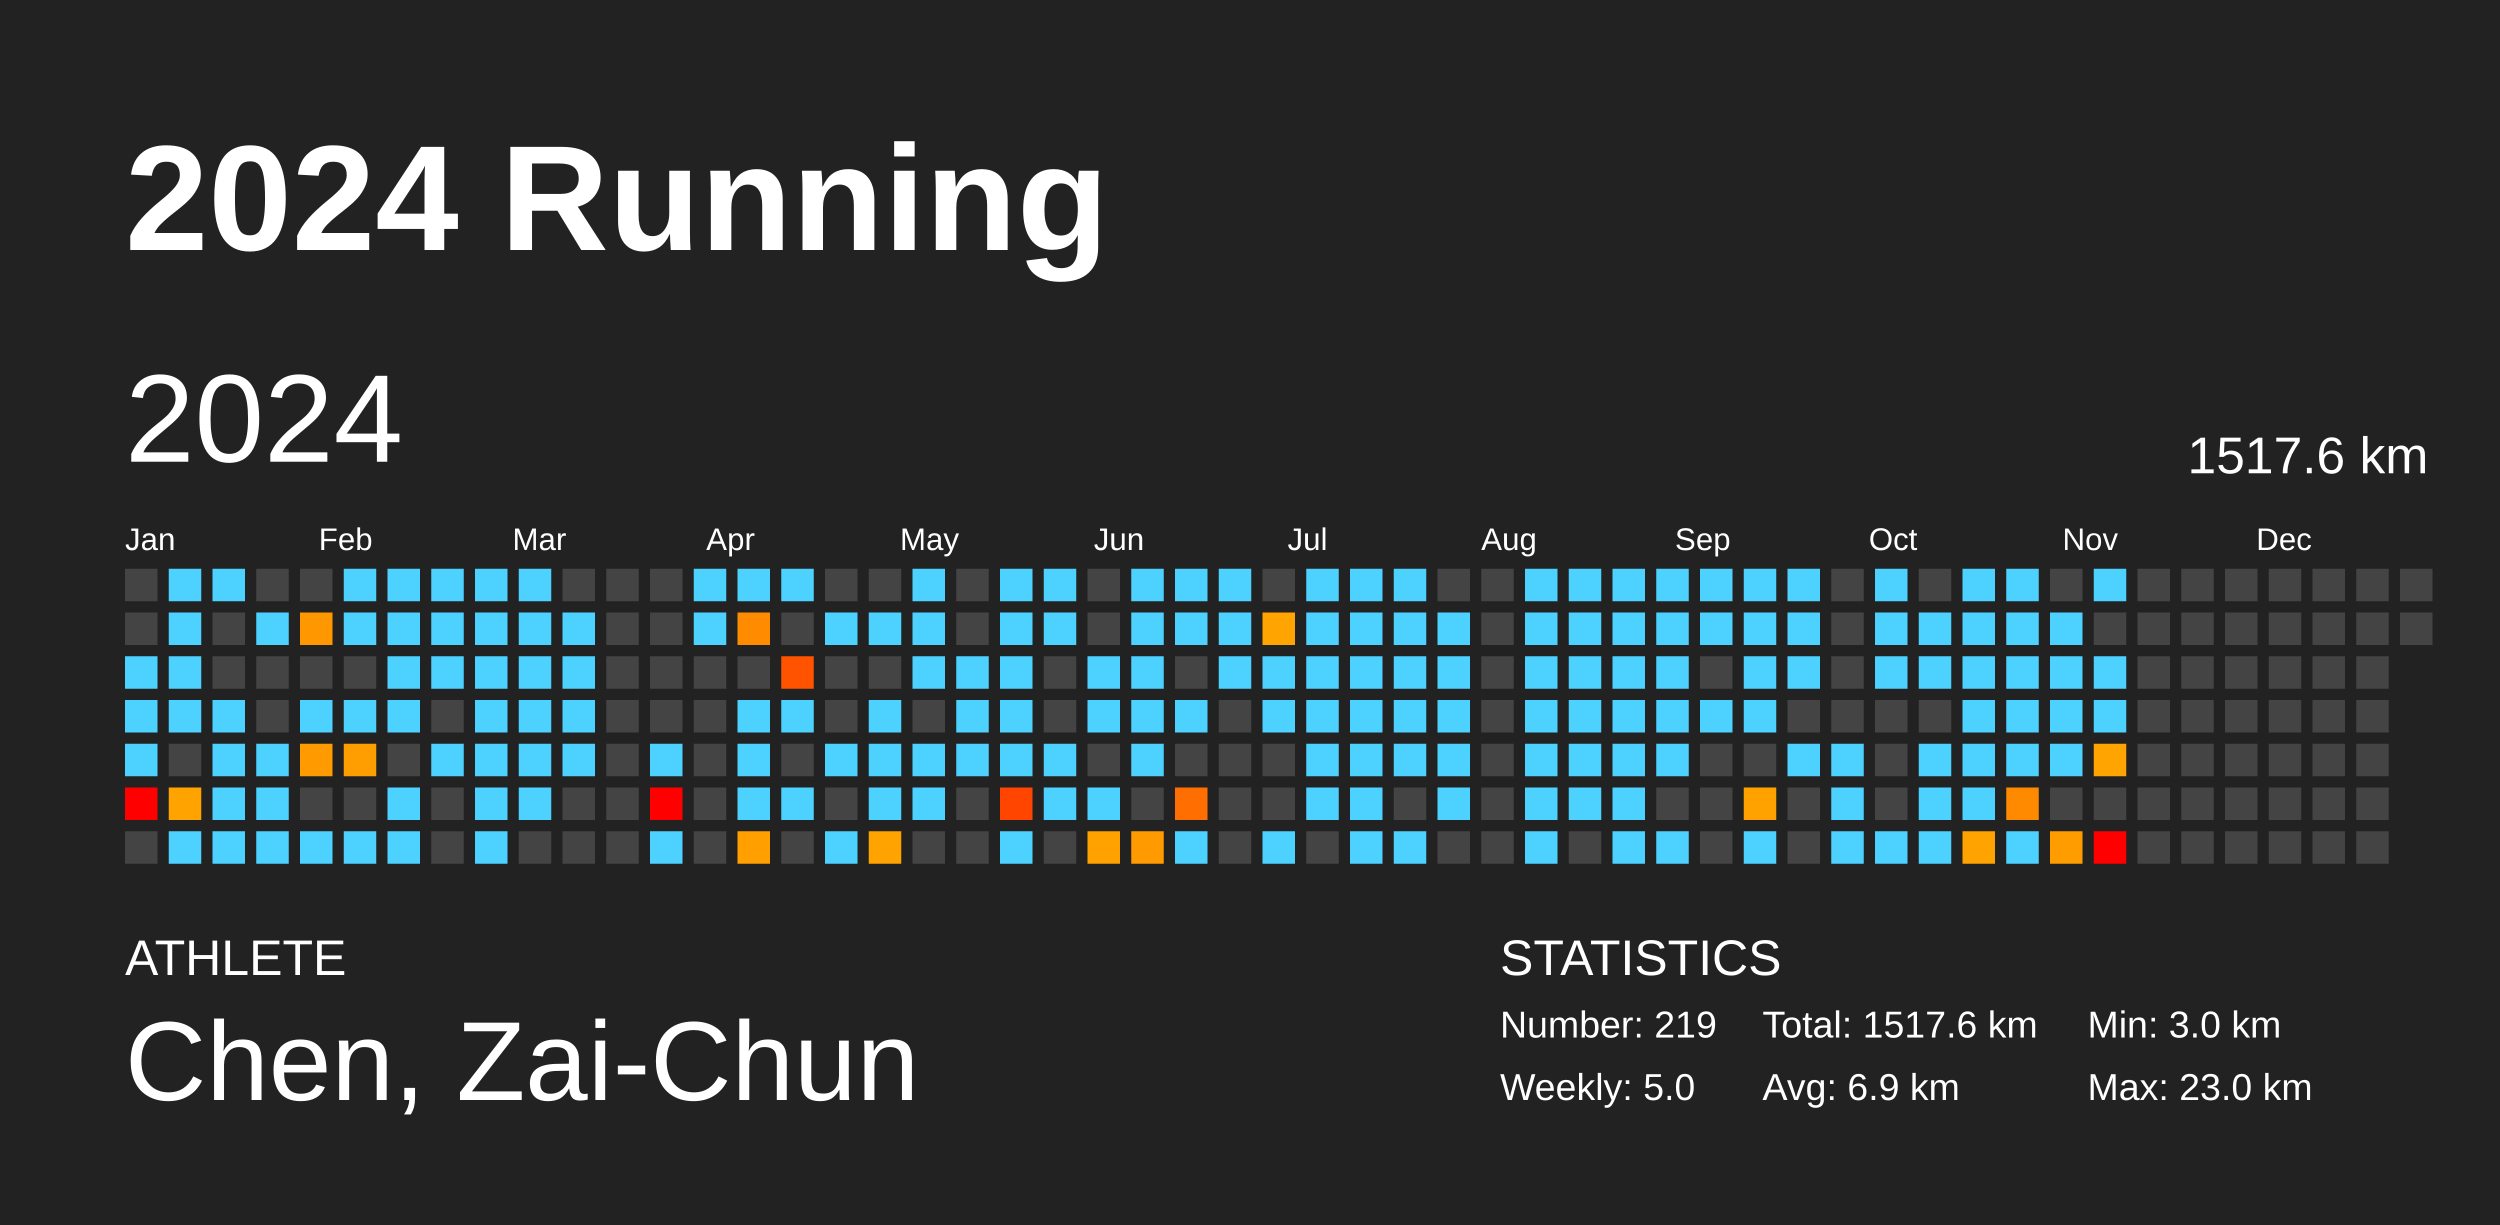
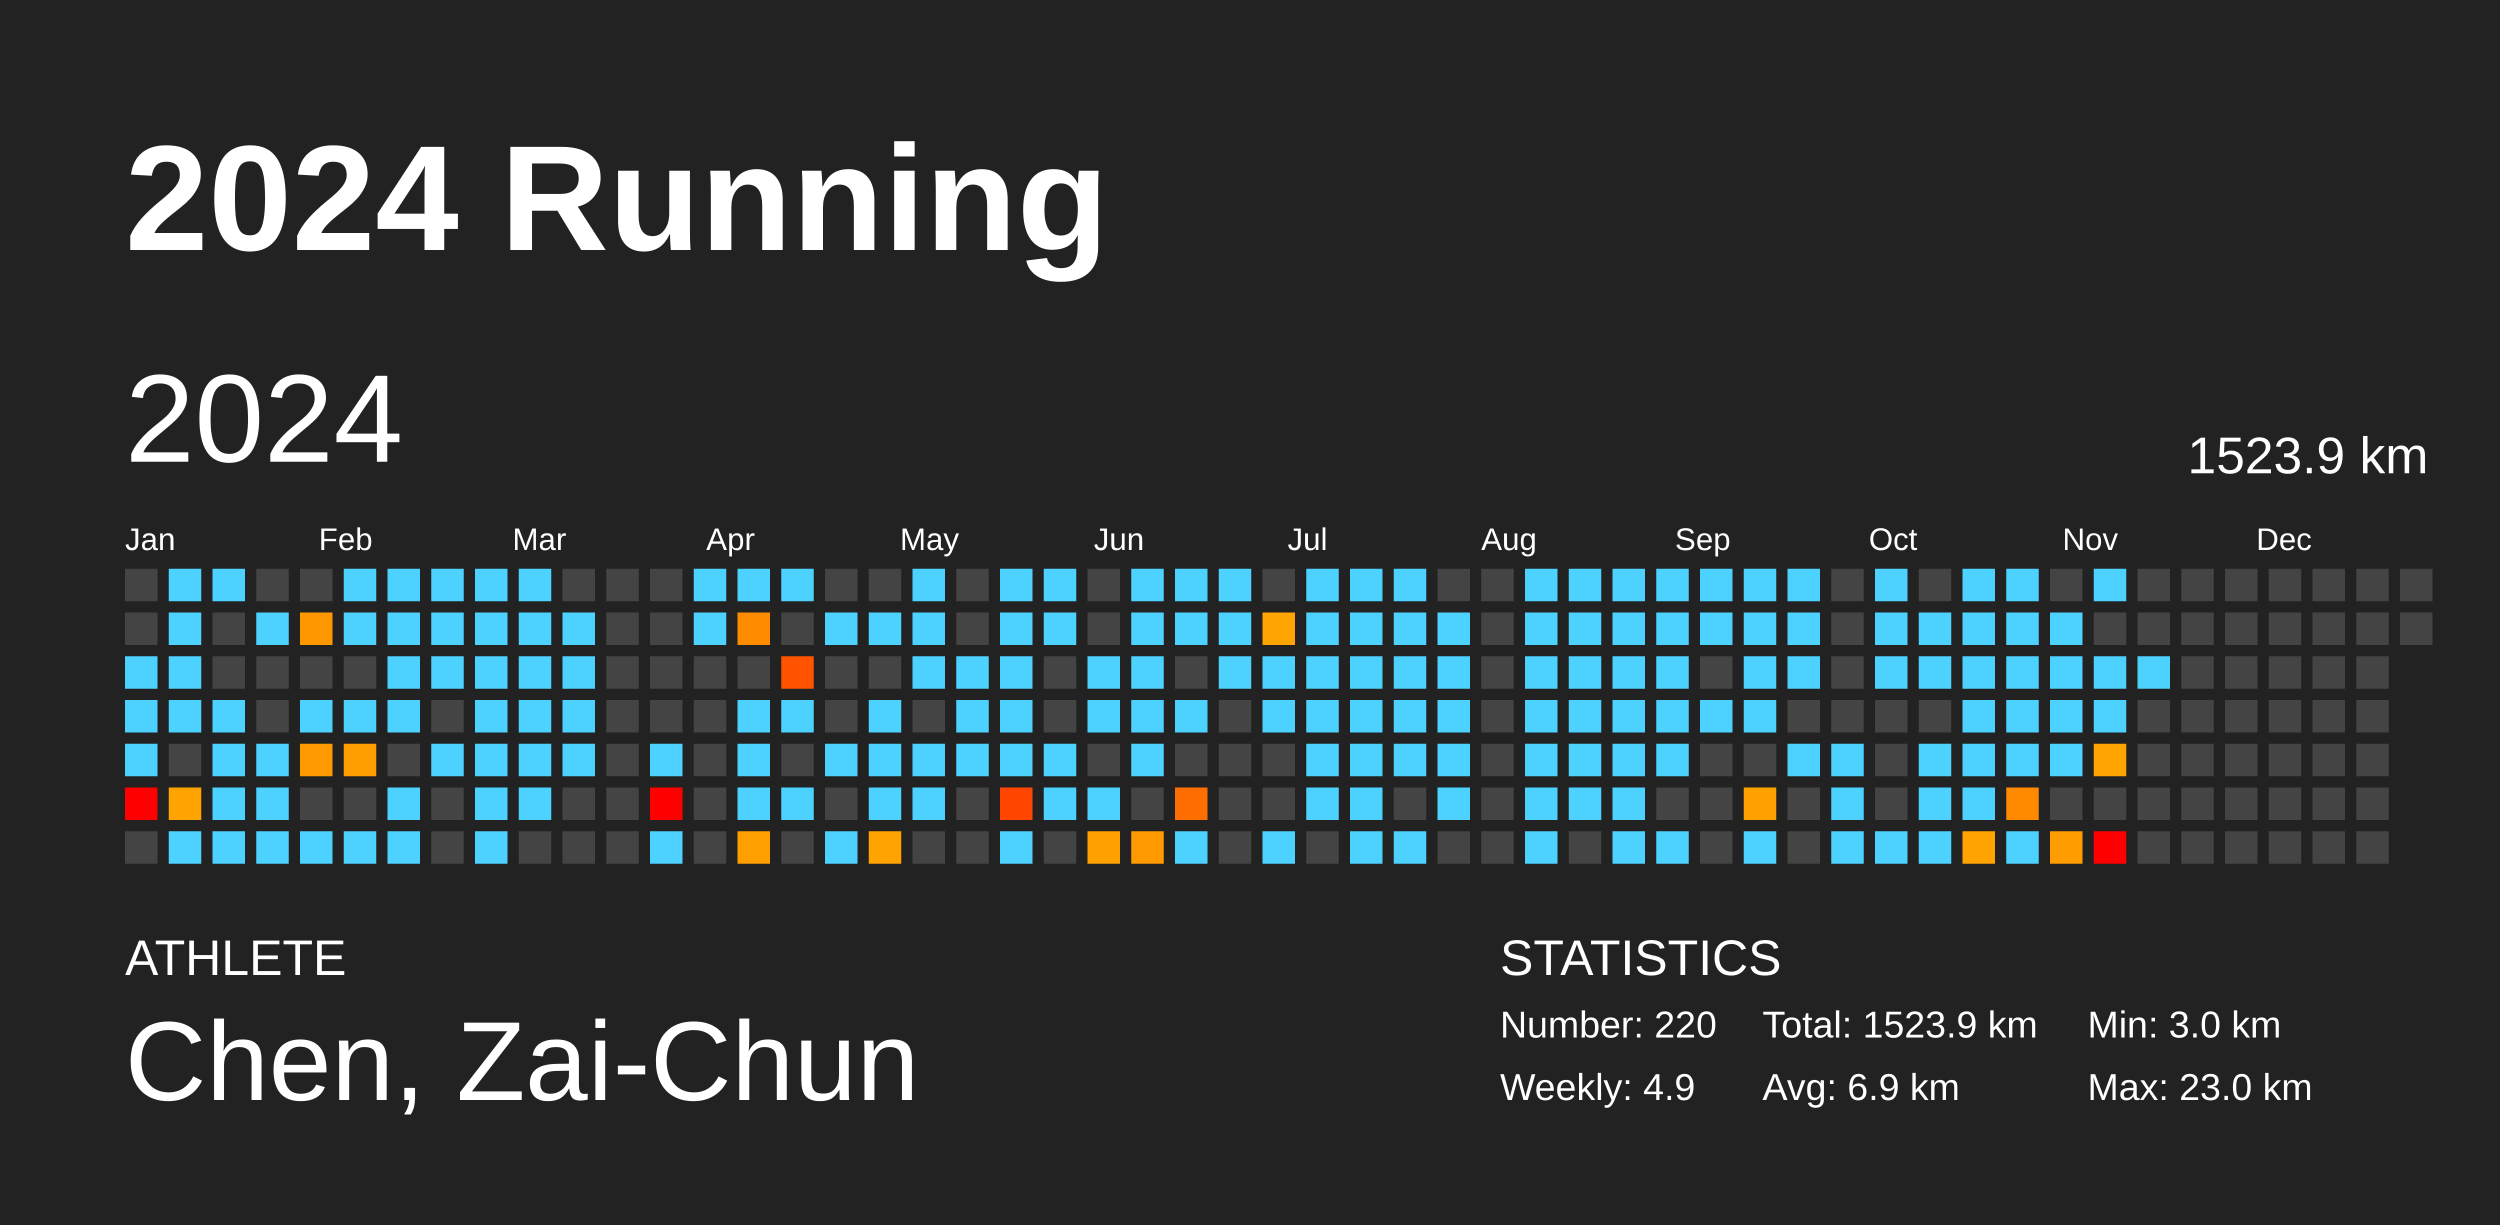
<svg xmlns="http://www.w3.org/2000/svg" baseProfile="full" height="98mm" version="1.1" viewBox="0,0,200,98" width="200mm">
  <defs />
  <rect fill="#222222" height="98" width="200" x="0" y="0" />
  <text fill="#FFFFFF" style="font-size:12px; font-family:Arial; font-weight:bold;" x="10" y="20">2024 Running</text>
  <text fill="#FFFFFF" style="font-size:4px; font-family:Arial" x="10" y="78">ATHLETE</text>
  <text fill="#FFFFFF" style="font-size:9px; font-family:Arial" x="10" y="88">Chen, Zai-Chun</text>
  <text fill="#FFFFFF" style="font-size:4px; font-family:Arial" x="120" y="78">STATISTICS</text>
-   <text fill="#FFFFFF" style="font-size:3px; font-family:Arial" x="120" y="83">Number: 219</text>
-   <text fill="#FFFFFF" style="font-size:3px; font-family:Arial" x="120" y="88">Weekly: 5.0</text>
-   <text fill="#FFFFFF" style="font-size:3px; font-family:Arial" x="141" y="83">Total: 1517.6 km</text>
+   <text fill="#FFFFFF" style="font-size:3px; font-family:Arial" x="120" y="83">Number: 220</text>
+   <text fill="#FFFFFF" style="font-size:3px; font-family:Arial" x="120" y="88">Weekly: 4.9</text>
+   <text fill="#FFFFFF" style="font-size:3px; font-family:Arial" x="141" y="83">Total: 1523.9 km</text>
  <text fill="#FFFFFF" style="font-size:3px; font-family:Arial" x="141" y="88">Avg: 6.9 km</text>
  <text fill="#FFFFFF" style="font-size:3px; font-family:Arial" x="167" y="83">Min: 3.0 km</text>
  <text fill="#FFFFFF" style="font-size:3px; font-family:Arial" x="167" y="88">Max: 23.0 km</text>
  <text dominant-baseline="hanging" fill="#FFFFFF" style="font-size:10.0px; font-family:Arial;" x="10" y="30">2024</text>
-   <text dominant-baseline="hanging" fill="#FFFFFF" style="font-size:4.125px; font-family:Arial;" x="175" y="35">1517.6 km</text>
+   <text dominant-baseline="hanging" fill="#FFFFFF" style="font-size:4.125px; font-family:Arial;" x="175" y="35">1523.9 km</text>
  <text fill="#FFFFFF" style="font-size:2.5px; font-family:Arial" x="10.0" y="44">Jan</text>
  <text fill="#FFFFFF" style="font-size:2.5px; font-family:Arial" x="25.5" y="44">Feb</text>
  <text fill="#FFFFFF" style="font-size:2.5px; font-family:Arial" x="41.0" y="44">Mar</text>
  <text fill="#FFFFFF" style="font-size:2.5px; font-family:Arial" x="56.5" y="44">Apr</text>
  <text fill="#FFFFFF" style="font-size:2.5px; font-family:Arial" x="72.0" y="44">May</text>
  <text fill="#FFFFFF" style="font-size:2.5px; font-family:Arial" x="87.5" y="44">Jun</text>
  <text fill="#FFFFFF" style="font-size:2.5px; font-family:Arial" x="103.0" y="44">Jul</text>
  <text fill="#FFFFFF" style="font-size:2.5px; font-family:Arial" x="118.5" y="44">Aug</text>
  <text fill="#FFFFFF" style="font-size:2.5px; font-family:Arial" x="134.0" y="44">Sep</text>
  <text fill="#FFFFFF" style="font-size:2.5px; font-family:Arial" x="149.5" y="44">Oct</text>
  <text fill="#FFFFFF" style="font-size:2.5px; font-family:Arial" x="165.0" y="44">Nov</text>
  <text fill="#FFFFFF" style="font-size:2.5px; font-family:Arial" x="180.5" y="44">Dec</text>
  <rect fill="#444444" height="2.6" width="2.6" x="10.0" y="45.5" />
  <rect fill="#444444" height="2.6" width="2.6" x="10.0" y="49.0" />
  <rect fill="#4dd2ff" height="2.6" width="2.6" x="10.0" y="52.5" />
  <rect fill="#4dd2ff" height="2.6" width="2.6" x="10.0" y="56.0" />
  <rect fill="#4dd2ff" height="2.6" width="2.6" x="10.0" y="59.5" />
  <rect fill="red" height="2.6" width="2.6" x="10.0" y="63.0" />
  <rect fill="#444444" height="2.6" width="2.6" x="10.0" y="66.5" />
  <rect fill="#4dd2ff" height="2.6" width="2.6" x="13.5" y="45.5" />
  <rect fill="#4dd2ff" height="2.6" width="2.6" x="13.5" y="49.0" />
  <rect fill="#4dd2ff" height="2.6" width="2.6" x="13.5" y="52.5" />
  <rect fill="#4dd2ff" height="2.6" width="2.6" x="13.5" y="56.0" />
  <rect fill="#444444" height="2.6" width="2.6" x="13.5" y="59.5" />
  <rect fill="#ffa300" height="2.6" width="2.6" x="13.5" y="63.0" />
  <rect fill="#4dd2ff" height="2.6" width="2.6" x="13.5" y="66.5" />
  <rect fill="#4dd2ff" height="2.6" width="2.6" x="17.0" y="45.5" />
  <rect fill="#444444" height="2.6" width="2.6" x="17.0" y="49.0" />
  <rect fill="#444444" height="2.6" width="2.6" x="17.0" y="52.5" />
  <rect fill="#4dd2ff" height="2.6" width="2.6" x="17.0" y="56.0" />
  <rect fill="#4dd2ff" height="2.6" width="2.6" x="17.0" y="59.5" />
  <rect fill="#4dd2ff" height="2.6" width="2.6" x="17.0" y="63.0" />
  <rect fill="#4dd2ff" height="2.6" width="2.6" x="17.0" y="66.5" />
  <rect fill="#444444" height="2.6" width="2.6" x="20.5" y="45.5" />
  <rect fill="#4dd2ff" height="2.6" width="2.6" x="20.5" y="49.0" />
  <rect fill="#444444" height="2.6" width="2.6" x="20.5" y="52.5" />
  <rect fill="#444444" height="2.6" width="2.6" x="20.5" y="56.0" />
  <rect fill="#4dd2ff" height="2.6" width="2.6" x="20.5" y="59.5" />
  <rect fill="#4dd2ff" height="2.6" width="2.6" x="20.5" y="63.0" />
  <rect fill="#4dd2ff" height="2.6" width="2.6" x="20.5" y="66.5" />
  <rect fill="#444444" height="2.6" width="2.6" x="24.0" y="45.5" />
  <rect fill="#ff9800" height="2.6" width="2.6" x="24.0" y="49.0" />
  <rect fill="#444444" height="2.6" width="2.6" x="24.0" y="52.5" />
  <rect fill="#4dd2ff" height="2.6" width="2.6" x="24.0" y="56.0" />
  <rect fill="#ff9a00" height="2.6" width="2.6" x="24.0" y="59.5" />
  <rect fill="#444444" height="2.6" width="2.6" x="24.0" y="63.0" />
  <rect fill="#4dd2ff" height="2.6" width="2.6" x="24.0" y="66.5" />
  <rect fill="#4dd2ff" height="2.6" width="2.6" x="27.5" y="45.5" />
  <rect fill="#4dd2ff" height="2.6" width="2.6" x="27.5" y="49.0" />
  <rect fill="#444444" height="2.6" width="2.6" x="27.5" y="52.5" />
  <rect fill="#4dd2ff" height="2.6" width="2.6" x="27.5" y="56.0" />
  <rect fill="#ff9e00" height="2.6" width="2.6" x="27.5" y="59.5" />
  <rect fill="#444444" height="2.6" width="2.6" x="27.5" y="63.0" />
  <rect fill="#4dd2ff" height="2.6" width="2.6" x="27.5" y="66.5" />
  <rect fill="#4dd2ff" height="2.6" width="2.6" x="31.0" y="45.5" />
  <rect fill="#4dd2ff" height="2.6" width="2.6" x="31.0" y="49.0" />
  <rect fill="#4dd2ff" height="2.6" width="2.6" x="31.0" y="52.5" />
  <rect fill="#4dd2ff" height="2.6" width="2.6" x="31.0" y="56.0" />
  <rect fill="#444444" height="2.6" width="2.6" x="31.0" y="59.5" />
  <rect fill="#4dd2ff" height="2.6" width="2.6" x="31.0" y="63.0" />
  <rect fill="#4dd2ff" height="2.6" width="2.6" x="31.0" y="66.5" />
  <rect fill="#4dd2ff" height="2.6" width="2.6" x="34.5" y="45.5" />
  <rect fill="#4dd2ff" height="2.6" width="2.6" x="34.5" y="49.0" />
  <rect fill="#4dd2ff" height="2.6" width="2.6" x="34.5" y="52.5" />
  <rect fill="#444444" height="2.6" width="2.6" x="34.5" y="56.0" />
  <rect fill="#4dd2ff" height="2.6" width="2.6" x="34.5" y="59.5" />
  <rect fill="#444444" height="2.6" width="2.6" x="34.5" y="63.0" />
  <rect fill="#444444" height="2.6" width="2.6" x="34.5" y="66.5" />
  <rect fill="#4dd2ff" height="2.6" width="2.6" x="38.0" y="45.5" />
  <rect fill="#4dd2ff" height="2.6" width="2.6" x="38.0" y="49.0" />
  <rect fill="#4dd2ff" height="2.6" width="2.6" x="38.0" y="52.5" />
  <rect fill="#4dd2ff" height="2.6" width="2.6" x="38.0" y="56.0" />
  <rect fill="#4dd2ff" height="2.6" width="2.6" x="38.0" y="59.5" />
  <rect fill="#4dd2ff" height="2.6" width="2.6" x="38.0" y="63.0" />
  <rect fill="#4dd2ff" height="2.6" width="2.6" x="38.0" y="66.5" />
  <rect fill="#4dd2ff" height="2.6" width="2.6" x="41.5" y="45.5" />
  <rect fill="#4dd2ff" height="2.6" width="2.6" x="41.5" y="49.0" />
  <rect fill="#4dd2ff" height="2.6" width="2.6" x="41.5" y="52.5" />
  <rect fill="#4dd2ff" height="2.6" width="2.6" x="41.5" y="56.0" />
  <rect fill="#4dd2ff" height="2.6" width="2.6" x="41.5" y="59.5" />
  <rect fill="#4dd2ff" height="2.6" width="2.6" x="41.5" y="63.0" />
  <rect fill="#444444" height="2.6" width="2.6" x="41.5" y="66.5" />
  <rect fill="#444444" height="2.6" width="2.6" x="45.0" y="45.5" />
  <rect fill="#4dd2ff" height="2.6" width="2.6" x="45.0" y="49.0" />
  <rect fill="#4dd2ff" height="2.6" width="2.6" x="45.0" y="52.5" />
  <rect fill="#4dd2ff" height="2.6" width="2.6" x="45.0" y="56.0" />
  <rect fill="#4dd2ff" height="2.6" width="2.6" x="45.0" y="59.5" />
  <rect fill="#444444" height="2.6" width="2.6" x="45.0" y="63.0" />
  <rect fill="#444444" height="2.6" width="2.6" x="45.0" y="66.5" />
  <rect fill="#444444" height="2.6" width="2.6" x="48.5" y="45.5" />
  <rect fill="#444444" height="2.6" width="2.6" x="48.5" y="49.0" />
  <rect fill="#444444" height="2.6" width="2.6" x="48.5" y="52.5" />
  <rect fill="#444444" height="2.6" width="2.6" x="48.5" y="56.0" />
  <rect fill="#444444" height="2.6" width="2.6" x="48.5" y="59.5" />
  <rect fill="#444444" height="2.6" width="2.6" x="48.5" y="63.0" />
  <rect fill="#444444" height="2.6" width="2.6" x="48.5" y="66.5" />
  <rect fill="#444444" height="2.6" width="2.6" x="52.0" y="45.5" />
  <rect fill="#444444" height="2.6" width="2.6" x="52.0" y="49.0" />
  <rect fill="#444444" height="2.6" width="2.6" x="52.0" y="52.5" />
  <rect fill="#444444" height="2.6" width="2.6" x="52.0" y="56.0" />
  <rect fill="#4dd2ff" height="2.6" width="2.6" x="52.0" y="59.5" />
  <rect fill="red" height="2.6" width="2.6" x="52.0" y="63.0" />
  <rect fill="#4dd2ff" height="2.6" width="2.6" x="52.0" y="66.5" />
  <rect fill="#4dd2ff" height="2.6" width="2.6" x="55.5" y="45.5" />
  <rect fill="#4dd2ff" height="2.6" width="2.6" x="55.5" y="49.0" />
  <rect fill="#444444" height="2.6" width="2.6" x="55.5" y="52.5" />
  <rect fill="#444444" height="2.6" width="2.6" x="55.5" y="56.0" />
  <rect fill="#444444" height="2.6" width="2.6" x="55.5" y="59.5" />
  <rect fill="#444444" height="2.6" width="2.6" x="55.5" y="63.0" />
  <rect fill="#444444" height="2.6" width="2.6" x="55.5" y="66.5" />
  <rect fill="#4dd2ff" height="2.6" width="2.6" x="59.0" y="45.5" />
  <rect fill="#ff8c00" height="2.6" width="2.6" x="59.0" y="49.0" />
  <rect fill="#444444" height="2.6" width="2.6" x="59.0" y="52.5" />
  <rect fill="#4dd2ff" height="2.6" width="2.6" x="59.0" y="56.0" />
  <rect fill="#4dd2ff" height="2.6" width="2.6" x="59.0" y="59.5" />
  <rect fill="#4dd2ff" height="2.6" width="2.6" x="59.0" y="63.0" />
  <rect fill="#ffa000" height="2.6" width="2.6" x="59.0" y="66.5" />
  <rect fill="#4dd2ff" height="2.6" width="2.6" x="62.5" y="45.5" />
  <rect fill="#444444" height="2.6" width="2.6" x="62.5" y="49.0" />
  <rect fill="#ff5300" height="2.6" width="2.6" x="62.5" y="52.5" />
  <rect fill="#4dd2ff" height="2.6" width="2.6" x="62.5" y="56.0" />
  <rect fill="#444444" height="2.6" width="2.6" x="62.5" y="59.5" />
  <rect fill="#4dd2ff" height="2.6" width="2.6" x="62.5" y="63.0" />
  <rect fill="#444444" height="2.6" width="2.6" x="62.5" y="66.5" />
  <rect fill="#444444" height="2.6" width="2.6" x="66.0" y="45.5" />
  <rect fill="#4dd2ff" height="2.6" width="2.6" x="66.0" y="49.0" />
  <rect fill="#444444" height="2.6" width="2.6" x="66.0" y="52.5" />
  <rect fill="#444444" height="2.6" width="2.6" x="66.0" y="56.0" />
  <rect fill="#4dd2ff" height="2.6" width="2.6" x="66.0" y="59.5" />
  <rect fill="#444444" height="2.6" width="2.6" x="66.0" y="63.0" />
  <rect fill="#4dd2ff" height="2.6" width="2.6" x="66.0" y="66.5" />
  <rect fill="#444444" height="2.6" width="2.6" x="69.5" y="45.5" />
  <rect fill="#4dd2ff" height="2.6" width="2.6" x="69.5" y="49.0" />
  <rect fill="#444444" height="2.6" width="2.6" x="69.5" y="52.5" />
  <rect fill="#4dd2ff" height="2.6" width="2.6" x="69.5" y="56.0" />
  <rect fill="#4dd2ff" height="2.6" width="2.6" x="69.5" y="59.5" />
  <rect fill="#4dd2ff" height="2.6" width="2.6" x="69.5" y="63.0" />
  <rect fill="#ffa300" height="2.6" width="2.6" x="69.5" y="66.5" />
  <rect fill="#4dd2ff" height="2.6" width="2.6" x="73.0" y="45.5" />
  <rect fill="#4dd2ff" height="2.6" width="2.6" x="73.0" y="49.0" />
  <rect fill="#4dd2ff" height="2.6" width="2.6" x="73.0" y="52.5" />
  <rect fill="#444444" height="2.6" width="2.6" x="73.0" y="56.0" />
  <rect fill="#4dd2ff" height="2.6" width="2.6" x="73.0" y="59.5" />
  <rect fill="#4dd2ff" height="2.6" width="2.6" x="73.0" y="63.0" />
  <rect fill="#444444" height="2.6" width="2.6" x="73.0" y="66.5" />
  <rect fill="#444444" height="2.6" width="2.6" x="76.5" y="45.5" />
  <rect fill="#444444" height="2.6" width="2.6" x="76.5" y="49.0" />
  <rect fill="#4dd2ff" height="2.6" width="2.6" x="76.5" y="52.5" />
  <rect fill="#4dd2ff" height="2.6" width="2.6" x="76.5" y="56.0" />
  <rect fill="#4dd2ff" height="2.6" width="2.6" x="76.5" y="59.5" />
  <rect fill="#444444" height="2.6" width="2.6" x="76.5" y="63.0" />
  <rect fill="#444444" height="2.6" width="2.6" x="76.5" y="66.5" />
  <rect fill="#4dd2ff" height="2.6" width="2.6" x="80.0" y="45.5" />
  <rect fill="#4dd2ff" height="2.6" width="2.6" x="80.0" y="49.0" />
  <rect fill="#4dd2ff" height="2.6" width="2.6" x="80.0" y="52.5" />
  <rect fill="#4dd2ff" height="2.6" width="2.6" x="80.0" y="56.0" />
  <rect fill="#4dd2ff" height="2.6" width="2.6" x="80.0" y="59.5" />
  <rect fill="#ff4500" height="2.6" width="2.6" x="80.0" y="63.0" />
  <rect fill="#4dd2ff" height="2.6" width="2.6" x="80.0" y="66.5" />
  <rect fill="#4dd2ff" height="2.6" width="2.6" x="83.5" y="45.5" />
  <rect fill="#4dd2ff" height="2.6" width="2.6" x="83.5" y="49.0" />
  <rect fill="#444444" height="2.6" width="2.6" x="83.5" y="52.5" />
  <rect fill="#444444" height="2.6" width="2.6" x="83.5" y="56.0" />
  <rect fill="#4dd2ff" height="2.6" width="2.6" x="83.5" y="59.5" />
  <rect fill="#4dd2ff" height="2.6" width="2.6" x="83.5" y="63.0" />
  <rect fill="#444444" height="2.6" width="2.6" x="83.5" y="66.5" />
  <rect fill="#444444" height="2.6" width="2.6" x="87.0" y="45.5" />
  <rect fill="#444444" height="2.6" width="2.6" x="87.0" y="49.0" />
  <rect fill="#4dd2ff" height="2.6" width="2.6" x="87.0" y="52.5" />
  <rect fill="#4dd2ff" height="2.6" width="2.6" x="87.0" y="56.0" />
  <rect fill="#444444" height="2.6" width="2.6" x="87.0" y="59.5" />
  <rect fill="#4dd2ff" height="2.6" width="2.6" x="87.0" y="63.0" />
  <rect fill="#ffa200" height="2.6" width="2.6" x="87.0" y="66.5" />
  <rect fill="#4dd2ff" height="2.6" width="2.6" x="90.5" y="45.5" />
  <rect fill="#4dd2ff" height="2.6" width="2.6" x="90.5" y="49.0" />
  <rect fill="#4dd2ff" height="2.6" width="2.6" x="90.5" y="52.5" />
  <rect fill="#4dd2ff" height="2.6" width="2.6" x="90.5" y="56.0" />
  <rect fill="#4dd2ff" height="2.6" width="2.6" x="90.5" y="59.5" />
  <rect fill="#444444" height="2.6" width="2.6" x="90.5" y="63.0" />
  <rect fill="#ff9b00" height="2.6" width="2.6" x="90.5" y="66.5" />
  <rect fill="#4dd2ff" height="2.6" width="2.6" x="94.0" y="45.5" />
  <rect fill="#4dd2ff" height="2.6" width="2.6" x="94.0" y="49.0" />
  <rect fill="#444444" height="2.6" width="2.6" x="94.0" y="52.5" />
  <rect fill="#4dd2ff" height="2.6" width="2.6" x="94.0" y="56.0" />
  <rect fill="#444444" height="2.6" width="2.6" x="94.0" y="59.5" />
  <rect fill="#ff6e00" height="2.6" width="2.6" x="94.0" y="63.0" />
  <rect fill="#4dd2ff" height="2.6" width="2.6" x="94.0" y="66.5" />
  <rect fill="#4dd2ff" height="2.6" width="2.6" x="97.5" y="45.5" />
  <rect fill="#4dd2ff" height="2.6" width="2.6" x="97.5" y="49.0" />
  <rect fill="#4dd2ff" height="2.6" width="2.6" x="97.5" y="52.5" />
  <rect fill="#444444" height="2.6" width="2.6" x="97.5" y="56.0" />
  <rect fill="#444444" height="2.6" width="2.6" x="97.5" y="59.5" />
  <rect fill="#444444" height="2.6" width="2.6" x="97.5" y="63.0" />
  <rect fill="#444444" height="2.6" width="2.6" x="97.5" y="66.5" />
  <rect fill="#444444" height="2.6" width="2.6" x="101.0" y="45.5" />
  <rect fill="#ffa400" height="2.6" width="2.6" x="101.0" y="49.0" />
  <rect fill="#4dd2ff" height="2.6" width="2.6" x="101.0" y="52.5" />
  <rect fill="#4dd2ff" height="2.6" width="2.6" x="101.0" y="56.0" />
  <rect fill="#444444" height="2.6" width="2.6" x="101.0" y="59.5" />
  <rect fill="#444444" height="2.6" width="2.6" x="101.0" y="63.0" />
  <rect fill="#4dd2ff" height="2.6" width="2.6" x="101.0" y="66.5" />
  <rect fill="#4dd2ff" height="2.6" width="2.6" x="104.5" y="45.5" />
  <rect fill="#4dd2ff" height="2.6" width="2.6" x="104.5" y="49.0" />
  <rect fill="#4dd2ff" height="2.6" width="2.6" x="104.5" y="52.5" />
  <rect fill="#4dd2ff" height="2.6" width="2.6" x="104.5" y="56.0" />
  <rect fill="#4dd2ff" height="2.6" width="2.6" x="104.5" y="59.5" />
  <rect fill="#4dd2ff" height="2.6" width="2.6" x="104.5" y="63.0" />
  <rect fill="#444444" height="2.6" width="2.6" x="104.5" y="66.5" />
  <rect fill="#4dd2ff" height="2.6" width="2.6" x="108.0" y="45.5" />
  <rect fill="#4dd2ff" height="2.6" width="2.6" x="108.0" y="49.0" />
  <rect fill="#4dd2ff" height="2.6" width="2.6" x="108.0" y="52.5" />
  <rect fill="#4dd2ff" height="2.6" width="2.6" x="108.0" y="56.0" />
  <rect fill="#4dd2ff" height="2.6" width="2.6" x="108.0" y="59.5" />
  <rect fill="#4dd2ff" height="2.6" width="2.6" x="108.0" y="63.0" />
  <rect fill="#4dd2ff" height="2.6" width="2.6" x="108.0" y="66.5" />
  <rect fill="#4dd2ff" height="2.6" width="2.6" x="111.5" y="45.5" />
  <rect fill="#4dd2ff" height="2.6" width="2.6" x="111.5" y="49.0" />
  <rect fill="#4dd2ff" height="2.6" width="2.6" x="111.5" y="52.5" />
  <rect fill="#4dd2ff" height="2.6" width="2.6" x="111.5" y="56.0" />
  <rect fill="#4dd2ff" height="2.6" width="2.6" x="111.5" y="59.5" />
  <rect fill="#444444" height="2.6" width="2.6" x="111.5" y="63.0" />
  <rect fill="#4dd2ff" height="2.6" width="2.6" x="111.5" y="66.5" />
  <rect fill="#444444" height="2.6" width="2.6" x="115.0" y="45.5" />
  <rect fill="#4dd2ff" height="2.6" width="2.6" x="115.0" y="49.0" />
  <rect fill="#4dd2ff" height="2.6" width="2.6" x="115.0" y="52.5" />
  <rect fill="#4dd2ff" height="2.6" width="2.6" x="115.0" y="56.0" />
  <rect fill="#4dd2ff" height="2.6" width="2.6" x="115.0" y="59.5" />
  <rect fill="#4dd2ff" height="2.6" width="2.6" x="115.0" y="63.0" />
  <rect fill="#444444" height="2.6" width="2.6" x="115.0" y="66.5" />
  <rect fill="#444444" height="2.6" width="2.6" x="118.5" y="45.5" />
  <rect fill="#444444" height="2.6" width="2.6" x="118.5" y="49.0" />
  <rect fill="#444444" height="2.6" width="2.6" x="118.5" y="52.5" />
  <rect fill="#444444" height="2.6" width="2.6" x="118.5" y="56.0" />
  <rect fill="#444444" height="2.6" width="2.6" x="118.5" y="59.5" />
  <rect fill="#444444" height="2.6" width="2.6" x="118.5" y="63.0" />
  <rect fill="#444444" height="2.6" width="2.6" x="118.5" y="66.5" />
  <rect fill="#4dd2ff" height="2.6" width="2.6" x="122.0" y="45.5" />
  <rect fill="#4dd2ff" height="2.6" width="2.6" x="122.0" y="49.0" />
  <rect fill="#4dd2ff" height="2.6" width="2.6" x="122.0" y="52.5" />
  <rect fill="#4dd2ff" height="2.6" width="2.6" x="122.0" y="56.0" />
  <rect fill="#4dd2ff" height="2.6" width="2.6" x="122.0" y="59.5" />
  <rect fill="#4dd2ff" height="2.6" width="2.6" x="122.0" y="63.0" />
  <rect fill="#4dd2ff" height="2.6" width="2.6" x="122.0" y="66.5" />
  <rect fill="#4dd2ff" height="2.6" width="2.6" x="125.5" y="45.5" />
  <rect fill="#4dd2ff" height="2.6" width="2.6" x="125.5" y="49.0" />
  <rect fill="#4dd2ff" height="2.6" width="2.6" x="125.5" y="52.5" />
  <rect fill="#4dd2ff" height="2.6" width="2.6" x="125.5" y="56.0" />
  <rect fill="#4dd2ff" height="2.6" width="2.6" x="125.5" y="59.5" />
  <rect fill="#4dd2ff" height="2.6" width="2.6" x="125.5" y="63.0" />
  <rect fill="#444444" height="2.6" width="2.6" x="125.5" y="66.5" />
  <rect fill="#4dd2ff" height="2.6" width="2.6" x="129.0" y="45.5" />
  <rect fill="#4dd2ff" height="2.6" width="2.6" x="129.0" y="49.0" />
  <rect fill="#4dd2ff" height="2.6" width="2.6" x="129.0" y="52.5" />
  <rect fill="#4dd2ff" height="2.6" width="2.6" x="129.0" y="56.0" />
  <rect fill="#4dd2ff" height="2.6" width="2.6" x="129.0" y="59.5" />
  <rect fill="#4dd2ff" height="2.6" width="2.6" x="129.0" y="63.0" />
  <rect fill="#4dd2ff" height="2.6" width="2.6" x="129.0" y="66.5" />
  <rect fill="#4dd2ff" height="2.6" width="2.6" x="132.5" y="45.5" />
  <rect fill="#4dd2ff" height="2.6" width="2.6" x="132.5" y="49.0" />
  <rect fill="#4dd2ff" height="2.6" width="2.6" x="132.5" y="52.5" />
  <rect fill="#4dd2ff" height="2.6" width="2.6" x="132.5" y="56.0" />
  <rect fill="#4dd2ff" height="2.6" width="2.6" x="132.5" y="59.5" />
  <rect fill="#444444" height="2.6" width="2.6" x="132.5" y="63.0" />
  <rect fill="#4dd2ff" height="2.6" width="2.6" x="132.5" y="66.5" />
  <rect fill="#4dd2ff" height="2.6" width="2.6" x="136.0" y="45.5" />
  <rect fill="#4dd2ff" height="2.6" width="2.6" x="136.0" y="49.0" />
  <rect fill="#444444" height="2.6" width="2.6" x="136.0" y="52.5" />
  <rect fill="#4dd2ff" height="2.6" width="2.6" x="136.0" y="56.0" />
  <rect fill="#444444" height="2.6" width="2.6" x="136.0" y="59.5" />
  <rect fill="#444444" height="2.6" width="2.6" x="136.0" y="63.0" />
  <rect fill="#444444" height="2.6" width="2.6" x="136.0" y="66.5" />
  <rect fill="#4dd2ff" height="2.6" width="2.6" x="139.5" y="45.5" />
  <rect fill="#4dd2ff" height="2.6" width="2.6" x="139.5" y="49.0" />
  <rect fill="#4dd2ff" height="2.6" width="2.6" x="139.5" y="52.5" />
  <rect fill="#4dd2ff" height="2.6" width="2.6" x="139.5" y="56.0" />
  <rect fill="#444444" height="2.6" width="2.6" x="139.5" y="59.5" />
  <rect fill="#ffa200" height="2.6" width="2.6" x="139.5" y="63.0" />
  <rect fill="#4dd2ff" height="2.6" width="2.6" x="139.5" y="66.5" />
  <rect fill="#4dd2ff" height="2.6" width="2.6" x="143.0" y="45.5" />
  <rect fill="#4dd2ff" height="2.6" width="2.6" x="143.0" y="49.0" />
  <rect fill="#4dd2ff" height="2.6" width="2.6" x="143.0" y="52.5" />
  <rect fill="#444444" height="2.6" width="2.6" x="143.0" y="56.0" />
  <rect fill="#4dd2ff" height="2.6" width="2.6" x="143.0" y="59.5" />
  <rect fill="#444444" height="2.6" width="2.6" x="143.0" y="63.0" />
  <rect fill="#444444" height="2.6" width="2.6" x="143.0" y="66.5" />
  <rect fill="#444444" height="2.6" width="2.6" x="146.5" y="45.5" />
  <rect fill="#444444" height="2.6" width="2.6" x="146.5" y="49.0" />
  <rect fill="#444444" height="2.6" width="2.6" x="146.5" y="52.5" />
  <rect fill="#444444" height="2.6" width="2.6" x="146.5" y="56.0" />
  <rect fill="#4dd2ff" height="2.6" width="2.6" x="146.5" y="59.5" />
  <rect fill="#4dd2ff" height="2.6" width="2.6" x="146.5" y="63.0" />
  <rect fill="#4dd2ff" height="2.6" width="2.6" x="146.5" y="66.5" />
  <rect fill="#4dd2ff" height="2.6" width="2.6" x="150.0" y="45.5" />
  <rect fill="#4dd2ff" height="2.6" width="2.6" x="150.0" y="49.0" />
  <rect fill="#4dd2ff" height="2.6" width="2.6" x="150.0" y="52.5" />
  <rect fill="#444444" height="2.6" width="2.6" x="150.0" y="56.0" />
  <rect fill="#444444" height="2.6" width="2.6" x="150.0" y="59.5" />
  <rect fill="#444444" height="2.6" width="2.6" x="150.0" y="63.0" />
  <rect fill="#4dd2ff" height="2.6" width="2.6" x="150.0" y="66.5" />
  <rect fill="#444444" height="2.6" width="2.6" x="153.5" y="45.5" />
  <rect fill="#4dd2ff" height="2.6" width="2.6" x="153.5" y="49.0" />
  <rect fill="#4dd2ff" height="2.6" width="2.6" x="153.5" y="52.5" />
  <rect fill="#444444" height="2.6" width="2.6" x="153.5" y="56.0" />
  <rect fill="#4dd2ff" height="2.6" width="2.6" x="153.5" y="59.5" />
  <rect fill="#4dd2ff" height="2.6" width="2.6" x="153.5" y="63.0" />
  <rect fill="#4dd2ff" height="2.6" width="2.6" x="153.5" y="66.5" />
  <rect fill="#4dd2ff" height="2.6" width="2.6" x="157.0" y="45.5" />
  <rect fill="#4dd2ff" height="2.6" width="2.6" x="157.0" y="49.0" />
  <rect fill="#4dd2ff" height="2.6" width="2.6" x="157.0" y="52.5" />
  <rect fill="#4dd2ff" height="2.6" width="2.6" x="157.0" y="56.0" />
  <rect fill="#4dd2ff" height="2.6" width="2.6" x="157.0" y="59.5" />
  <rect fill="#4dd2ff" height="2.6" width="2.6" x="157.0" y="63.0" />
  <rect fill="#ffa300" height="2.6" width="2.6" x="157.0" y="66.5" />
  <rect fill="#4dd2ff" height="2.6" width="2.6" x="160.5" y="45.5" />
  <rect fill="#4dd2ff" height="2.6" width="2.6" x="160.5" y="49.0" />
  <rect fill="#4dd2ff" height="2.6" width="2.6" x="160.5" y="52.5" />
  <rect fill="#4dd2ff" height="2.6" width="2.6" x="160.5" y="56.0" />
  <rect fill="#4dd2ff" height="2.6" width="2.6" x="160.5" y="59.5" />
  <rect fill="#ff8a00" height="2.6" width="2.6" x="160.5" y="63.0" />
  <rect fill="#4dd2ff" height="2.6" width="2.6" x="160.5" y="66.5" />
  <rect fill="#444444" height="2.6" width="2.6" x="164.0" y="45.5" />
  <rect fill="#4dd2ff" height="2.6" width="2.6" x="164.0" y="49.0" />
  <rect fill="#4dd2ff" height="2.6" width="2.6" x="164.0" y="52.5" />
  <rect fill="#4dd2ff" height="2.6" width="2.6" x="164.0" y="56.0" />
  <rect fill="#4dd2ff" height="2.6" width="2.6" x="164.0" y="59.5" />
  <rect fill="#444444" height="2.6" width="2.6" x="164.0" y="63.0" />
  <rect fill="#ff9d00" height="2.6" width="2.6" x="164.0" y="66.5" />
  <rect fill="#4dd2ff" height="2.6" width="2.6" x="167.5" y="45.5" />
  <rect fill="#444444" height="2.6" width="2.6" x="167.5" y="49.0" />
  <rect fill="#4dd2ff" height="2.6" width="2.6" x="167.5" y="52.5" />
  <rect fill="#4dd2ff" height="2.6" width="2.6" x="167.5" y="56.0" />
  <rect fill="#ffa400" height="2.6" width="2.6" x="167.5" y="59.5" />
  <rect fill="#444444" height="2.6" width="2.6" x="167.5" y="63.0" />
  <rect fill="red" height="2.6" width="2.6" x="167.5" y="66.5" />
  <rect fill="#444444" height="2.6" width="2.6" x="171.0" y="45.5" />
  <rect fill="#444444" height="2.6" width="2.6" x="171.0" y="49.0" />
-   <rect fill="#444444" height="2.6" width="2.6" x="171.0" y="52.5" />
+   <rect fill="#4dd2ff" height="2.6" width="2.6" x="171.0" y="52.5" />
  <rect fill="#444444" height="2.6" width="2.6" x="171.0" y="56.0" />
  <rect fill="#444444" height="2.6" width="2.6" x="171.0" y="59.5" />
  <rect fill="#444444" height="2.6" width="2.6" x="171.0" y="63.0" />
  <rect fill="#444444" height="2.6" width="2.6" x="171.0" y="66.5" />
  <rect fill="#444444" height="2.6" width="2.6" x="174.5" y="45.5" />
  <rect fill="#444444" height="2.6" width="2.6" x="174.5" y="49.0" />
  <rect fill="#444444" height="2.6" width="2.6" x="174.5" y="52.5" />
  <rect fill="#444444" height="2.6" width="2.6" x="174.5" y="56.0" />
  <rect fill="#444444" height="2.6" width="2.6" x="174.5" y="59.5" />
  <rect fill="#444444" height="2.6" width="2.6" x="174.5" y="63.0" />
  <rect fill="#444444" height="2.6" width="2.6" x="174.5" y="66.5" />
  <rect fill="#444444" height="2.6" width="2.6" x="178.0" y="45.5" />
  <rect fill="#444444" height="2.6" width="2.6" x="178.0" y="49.0" />
  <rect fill="#444444" height="2.6" width="2.6" x="178.0" y="52.5" />
  <rect fill="#444444" height="2.6" width="2.6" x="178.0" y="56.0" />
  <rect fill="#444444" height="2.6" width="2.6" x="178.0" y="59.5" />
  <rect fill="#444444" height="2.6" width="2.6" x="178.0" y="63.0" />
  <rect fill="#444444" height="2.6" width="2.6" x="178.0" y="66.5" />
  <rect fill="#444444" height="2.6" width="2.6" x="181.5" y="45.5" />
  <rect fill="#444444" height="2.6" width="2.6" x="181.5" y="49.0" />
  <rect fill="#444444" height="2.6" width="2.6" x="181.5" y="52.5" />
  <rect fill="#444444" height="2.6" width="2.6" x="181.5" y="56.0" />
  <rect fill="#444444" height="2.6" width="2.6" x="181.5" y="59.5" />
  <rect fill="#444444" height="2.6" width="2.6" x="181.5" y="63.0" />
  <rect fill="#444444" height="2.6" width="2.6" x="181.5" y="66.5" />
  <rect fill="#444444" height="2.6" width="2.6" x="185.0" y="45.5" />
  <rect fill="#444444" height="2.6" width="2.6" x="185.0" y="49.0" />
  <rect fill="#444444" height="2.6" width="2.6" x="185.0" y="52.5" />
  <rect fill="#444444" height="2.6" width="2.6" x="185.0" y="56.0" />
  <rect fill="#444444" height="2.6" width="2.6" x="185.0" y="59.5" />
  <rect fill="#444444" height="2.6" width="2.6" x="185.0" y="63.0" />
  <rect fill="#444444" height="2.6" width="2.6" x="185.0" y="66.5" />
  <rect fill="#444444" height="2.6" width="2.6" x="188.5" y="45.5" />
  <rect fill="#444444" height="2.6" width="2.6" x="188.5" y="49.0" />
  <rect fill="#444444" height="2.6" width="2.6" x="188.5" y="52.5" />
  <rect fill="#444444" height="2.6" width="2.6" x="188.5" y="56.0" />
  <rect fill="#444444" height="2.6" width="2.6" x="188.5" y="59.5" />
  <rect fill="#444444" height="2.6" width="2.6" x="188.5" y="63.0" />
  <rect fill="#444444" height="2.6" width="2.6" x="188.5" y="66.5" />
  <rect fill="#444444" height="2.6" width="2.6" x="192.0" y="45.5" />
  <rect fill="#444444" height="2.6" width="2.6" x="192.0" y="49.0" />
</svg>
